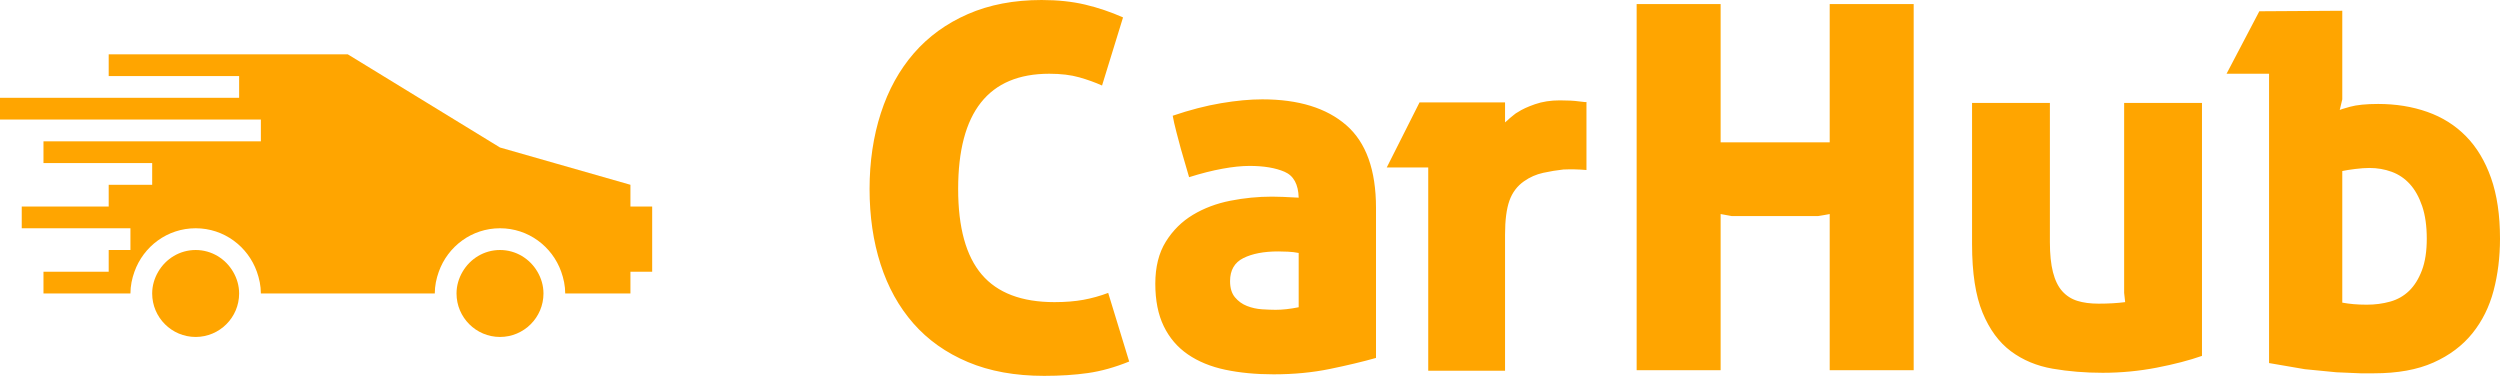
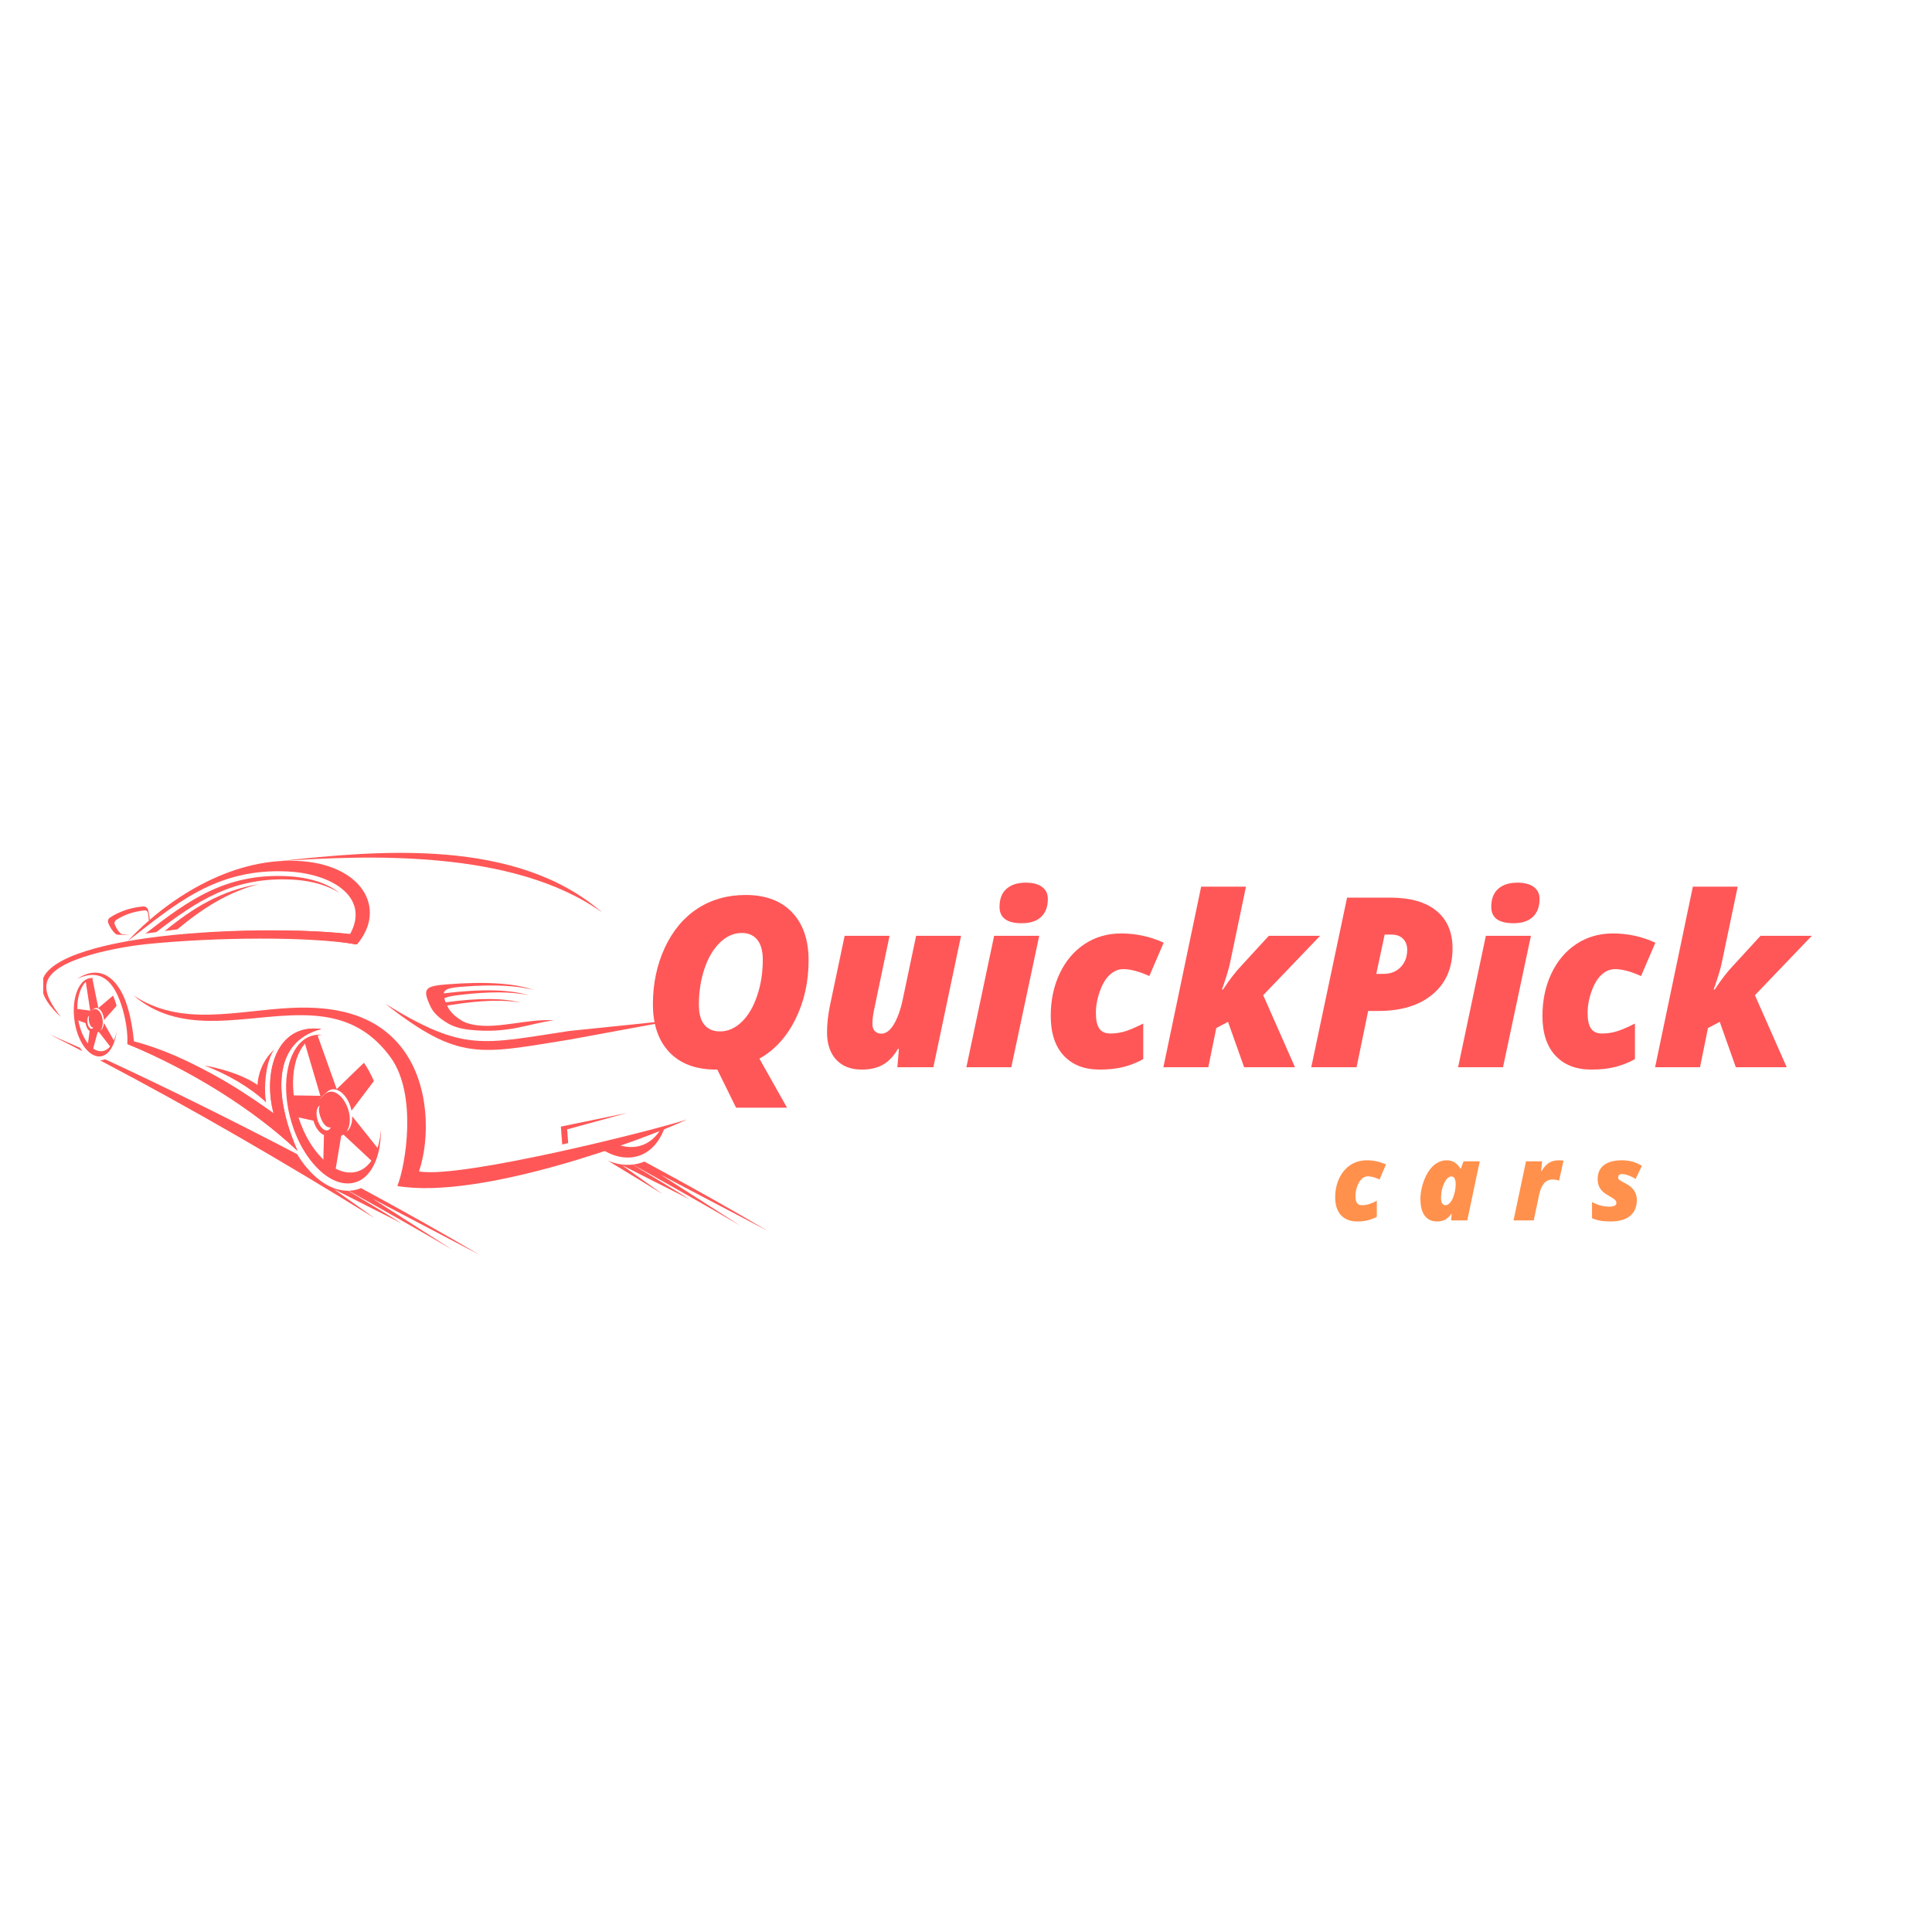
- <svg xmlns="http://www.w3.org/2000/svg" width="501.28" height="75.365" viewBox="0 0 230 34.579" class="css-1j8o68f" version="1.1" id="svg17">
-   <defs id="SvgjsDefs2381" />
-   <g id="SvgjsG2382" featurekey="PG4fjM-0" transform="matrix(2,0,0,2,0,-19)" fill="#FFA500">
-     <g transform="translate(-270 -140)" id="g11">
-       <g id="g9">
-         <path d="M279,161c-0.736,0-1.375,0.405-1.722,1c-0.172,0.295-0.278,0.635-0.278,1c0,1.102,0.897,2,2,2c1.103,0,2-0.898,2-2    c0-0.365-0.105-0.705-0.278-1C280.375,161.405,279.737,161,279,161z" id="path3" />
-         <path d="M293,161c-0.736,0-1.375,0.405-1.722,1c-0.172,0.295-0.278,0.635-0.278,1c0,1.102,0.897,2,2,2c1.103,0,2-0.898,2-2    c0-0.365-0.105-0.705-0.278-1C294.375,161.405,293.737,161,293,161z" id="path5" />
-         <path d="M299,159v-1l-6-1.715L286,152h-11v1h6v1h-11v1h12v1h-10v1h5v1h-2v1h-4v1h5v1h-1v1h-3v1h4c0-0.352,0.072-0.686,0.184-1    c0.414-1.162,1.512-2,2.816-2c1.305,0,2.402,0.838,2.816,2c0.111,0.314,0.184,0.648,0.184,1h8c0-0.352,0.072-0.686,0.184-1    c0.414-1.162,1.512-2,2.816-2c1.305,0,2.402,0.838,2.816,2c0.111,0.314,0.184,0.648,0.184,1h3v-1h1v-3H299z" id="path7" />
+ <svg xmlns="http://www.w3.org/2000/svg" width="500" zoomAndPan="magnify" viewBox="0 0 375 375" height="500" preserveAspectRatio="xMidYMid meet" version="1.0">
+   <defs>
+     <g />
+     <clipPath id="2f44235a9e">
+       <path d="M 8.391 180.422 L 69.402 180.422 L 69.402 197.512 L 8.391 197.512 Z M 8.391 180.422 " clip-rule="nonzero" />
+     </clipPath>
+     <clipPath id="022d6b3426">
+       <path d="M 9.5 200.637 L 93.18 200.637 L 93.18 243.586 L 9.5 243.586 Z M 9.5 200.637 " clip-rule="nonzero" />
+     </clipPath>
+     <clipPath id="328e9f4584">
+       <path d="M 117 225 L 149.062 225 L 149.062 239 L 117 239 Z M 117 225 " clip-rule="nonzero" />
+     </clipPath>
+   </defs>
+   <path fill="#ff5757" d="M 120.121 222.246 C 121.023 222.539 121.969 222.688 122.941 222.621 C 123.699 222.57 124.434 222.391 125.117 222.082 C 126.477 221.461 127.508 220.402 128.25 219.176 C 128.516 219.07 128.77 218.965 129.02 218.863 C 128.262 221.004 126.867 223.082 124.664 224.082 C 123.926 224.418 123.141 224.609 122.32 224.664 C 120.477 224.785 118.707 224.203 117.148 223.27 C 118.168 222.926 119.16 222.582 120.121 222.246 " fill-opacity="1" fill-rule="evenodd" />
+   <path fill="#ff5757" d="M 62.383 199.727 C 53.445 198.566 51.07 208.457 53.098 216.086 C 46.816 211.652 36.504 204.828 25.992 202.121 C 25.812 200.27 25.434 197.207 24.371 194.328 C 22.832 190.148 19.586 186.969 15.004 189.98 C 19.543 187.852 21.988 190.477 23.492 194.879 C 24.477 197.754 24.832 200.766 24.711 202.648 C 36.969 207.723 48.996 215.188 57.742 223.367 C 53.125 212.797 52.777 202.176 62.383 199.727 " fill-opacity="1" fill-rule="evenodd" />
+   <path fill="#ff5757" d="M 62.383 199.727 C 53.445 198.566 51.07 208.457 53.098 216.086 C 46.141 211.168 37.234 204.953 24.711 202.648 C 38.352 207.895 48.355 214.586 57.742 223.367 C 53.125 212.797 52.777 202.176 62.383 199.727 " fill-opacity="1" fill-rule="evenodd" />
+   <path fill="#ff5757" d="M 74.812 194.859 C 89.23 206.102 93.062 204.59 110.793 201.746 L 131.266 197.969 L 110.496 200.109 C 93.512 202.66 90.133 204.258 74.812 194.859 " fill-opacity="1" fill-rule="evenodd" />
+   <path fill="#ff5757" d="M 83.531 195.309 C 84.16 196.664 85.312 197.637 86.703 198.5 C 87.734 199.137 89.074 199.656 91.125 199.879 C 98.816 200.703 102.625 198.633 107.488 198.059 C 102.656 197.656 96.625 199.77 92.027 198.918 C 91.051 198.738 90.23 198.477 89.656 198.125 C 88.422 197.359 87.398 196.496 86.84 195.293 L 86.789 195.18 C 86.98 195.145 87.184 195.113 87.398 195.078 C 93.344 194.121 97.91 194.004 101.094 194.625 C 97.828 193.719 92.969 193.656 86.512 194.551 C 86.395 194.27 86.305 194.016 86.238 193.789 C 86.766 193.477 87.691 193.305 89.094 193.133 C 95.016 192.406 99.539 192.465 102.66 193.207 C 99.145 192.074 93.66 191.891 86.215 192.801 L 86.129 192.812 C 86.285 191.953 87.355 191.707 89.691 191.523 C 95.828 191.039 100.48 191.293 103.66 192.184 C 100.094 190.879 94.457 190.453 86.742 191.062 C 82.461 191.402 81.949 191.914 83.531 195.309 " fill-opacity="1" fill-rule="evenodd" />
+   <path fill="#ff5757" d="M 20.438 183.891 C 33.875 180.875 57.477 181.277 69.293 183.309 L 69.156 181.465 C 57.371 179.875 33.836 180.359 20.438 183.891 " fill-opacity="1" fill-rule="evenodd" />
+   <path fill="#ff5757" d="M 66.863 182.938 C 67.73 183 68.43 183.246 69.293 183.309 C 75.211 176.355 70.293 167.648 57.66 167.094 C 44.395 166.512 32.008 174.867 24.766 182.684 C 33.934 175.621 41.895 168.441 55.871 169.156 C 65.594 169.656 72.824 175.18 66.863 182.938 " fill-opacity="1" fill-rule="evenodd" />
+   <path fill="#ff5757" d="M 61.699 200.84 C 61.98 200.828 62.258 200.84 62.535 200.867 C 61.922 200.902 61.332 201.059 60.781 201.328 C 59.078 202.168 58.016 203.992 57.453 205.898 C 57.074 207.195 56.895 208.59 56.879 210.004 C 56.863 211.422 57.008 212.863 57.273 214.25 C 57.605 215.969 58.148 217.715 58.887 219.363 C 59.625 221.023 60.57 222.582 61.703 223.93 C 62.555 224.945 63.578 225.898 64.703 226.574 C 65.832 227.254 67.062 227.66 68.32 227.578 C 68.977 227.535 69.609 227.355 70.191 227.043 C 71.938 226.098 72.977 224.113 73.492 222.082 C 73.734 221.121 73.867 220.121 73.918 219.105 C 73.953 220.684 73.812 222.258 73.441 223.738 C 72.883 225.945 71.762 228.098 69.875 229.117 C 69.246 229.457 68.562 229.648 67.848 229.695 C 66.492 229.785 65.164 229.352 63.949 228.617 C 62.734 227.887 61.625 226.855 60.707 225.754 C 59.488 224.297 58.469 222.602 57.672 220.809 C 56.879 219.027 56.301 217.137 55.945 215.277 C 55.664 213.781 55.508 212.223 55.531 210.688 C 55.555 209.168 55.75 207.668 56.164 206.27 C 56.773 204.215 57.922 202.246 59.758 201.34 C 60.367 201.043 61.02 200.875 61.699 200.84 " fill-opacity="1" fill-rule="evenodd" />
+   <path fill="#ff5757" d="M 60.32 201.367 C 59.871 201.578 59.457 201.844 59.07 202.156 C 59.461 203.48 59.844 204.773 60.215 206.035 C 60.898 208.344 61.555 210.562 62.184 212.699 C 60.902 212.676 59.617 212.66 58.336 212.637 C 57.477 212.625 56.617 212.609 55.754 212.598 C 55.824 213.883 56.012 215.207 56.312 216.527 C 57.273 216.742 58.234 216.953 59.191 217.164 C 59.742 217.289 60.293 217.41 60.84 217.527 C 61.191 218.781 61.949 219.918 62.879 220.309 C 62.863 221.102 62.844 221.883 62.824 222.648 C 62.789 224.113 62.75 225.535 62.719 226.926 C 63.457 227.402 64.215 227.766 64.969 227.996 C 65.18 226.73 65.398 225.43 65.621 224.102 C 65.816 222.906 66.023 221.68 66.234 220.43 C 66.391 220.387 66.539 220.316 66.68 220.238 C 67.586 221.082 68.469 221.91 69.344 222.727 C 70.312 223.637 71.273 224.523 72.211 225.402 C 72.695 224.711 73.109 223.91 73.445 223.023 C 72.57 221.922 71.668 220.801 70.754 219.652 C 69.973 218.676 69.172 217.68 68.355 216.66 C 68.402 218.02 67.992 219.145 67.27 219.672 C 68.184 218.234 68.02 216.238 67.324 214.641 C 66.629 213.043 65.402 211.82 64.168 211.887 C 63.664 211.918 63.293 212.172 62.938 212.496 C 62.57 212.828 62.199 213.156 61.832 213.484 C 62.328 212.945 63.125 212.293 63.539 211.906 C 63.84 211.621 64.207 211.449 64.629 211.426 C 66.125 211.344 67.727 213.172 68.215 215.52 C 68.223 215.539 68.227 215.562 68.23 215.578 C 68.953 214.625 69.688 213.656 70.434 212.668 C 71.137 211.742 71.852 210.793 72.574 209.832 C 72.023 208.547 71.371 207.348 70.645 206.281 C 69.898 207.004 69.148 207.727 68.395 208.453 C 67.363 209.449 66.352 210.43 65.355 211.395 C 64.602 209.285 63.82 207.098 63.012 204.828 C 62.559 203.559 62.098 202.266 61.629 200.945 C 61.184 201.027 60.746 201.168 60.32 201.367 Z M 61.75 217.727 C 61.367 216.77 61.203 215.031 62.09 214.578 C 61.578 215.383 62.258 217.219 62.734 217.945 C 63.074 218.461 63.586 218.922 64.191 218.832 C 63.949 219.387 63.469 219.555 62.992 219.309 C 62.395 219.004 61.996 218.367 61.75 217.727 " fill-opacity="1" fill-rule="evenodd" />
+   <path fill="#ff5757" d="M 17.914 189.832 C 18.055 189.84 18.188 189.859 18.324 189.891 C 18.02 189.875 17.723 189.93 17.438 190.047 C 16.562 190.41 15.945 191.34 15.57 192.328 C 15.062 193.664 14.93 195.234 15.035 196.699 C 15.168 198.504 15.684 200.383 16.594 201.855 C 17.273 202.961 18.285 203.973 19.465 204.039 C 19.777 204.059 20.082 204.008 20.371 203.883 C 21.25 203.52 21.867 202.594 22.242 201.602 C 22.422 201.133 22.555 200.633 22.645 200.121 C 22.555 200.926 22.383 201.711 22.109 202.434 C 21.703 203.496 21.039 204.496 20.098 204.887 C 19.781 205.016 19.453 205.07 19.121 205.051 C 17.852 204.98 16.766 203.891 16.031 202.703 C 15.051 201.117 14.496 199.098 14.355 197.152 C 14.238 195.578 14.383 193.891 14.93 192.453 C 15.332 191.387 15.996 190.391 16.941 190 C 17.254 189.867 17.582 189.812 17.914 189.832 " fill-opacity="1" fill-rule="evenodd" />
+   <path fill="#ff5757" d="M 17.273 190.047 C 17.043 190.137 16.828 190.258 16.625 190.406 C 16.738 191.141 16.848 191.859 16.953 192.555 C 17.148 193.816 17.332 195.02 17.508 196.168 C 16.902 196.09 16.301 196.008 15.699 195.926 C 15.293 195.871 14.891 195.816 14.488 195.762 C 14.457 196.434 14.477 197.125 14.547 197.82 L 15.855 198.305 L 16.605 198.582 C 16.699 199.238 16.992 199.859 17.402 200.105 L 17.242 201.281 C 17.148 202.008 17.051 202.719 16.957 203.398 C 17.273 203.676 17.598 203.895 17.93 204.055 C 18.102 203.445 18.277 202.812 18.457 202.164 C 18.617 201.578 18.785 200.977 18.957 200.355 C 19.031 200.344 19.105 200.32 19.176 200.285 L 20.27 201.691 C 20.664 202.199 21.055 202.699 21.434 203.188 C 21.703 202.875 21.949 202.5 22.164 202.074 C 21.824 201.469 21.473 200.852 21.117 200.219 C 20.812 199.68 20.5 199.125 20.18 198.559 C 20.117 199.254 19.855 199.805 19.484 200.031 L 19.5 200.016 L 19.516 199.996 C 20.434 198.832 19.789 195.93 18.492 195.855 C 18.168 195.84 17.934 196.059 17.703 196.238 L 17.297 196.559 C 17.559 196.305 17.977 196.008 18.191 195.832 C 18.352 195.699 18.539 195.629 18.738 195.641 C 19.453 195.68 20.102 196.723 20.188 197.965 L 20.188 197.996 C 20.59 197.543 21 197.082 21.418 196.609 C 21.812 196.164 22.215 195.707 22.629 195.242 C 22.453 194.531 22.219 193.859 21.941 193.25 L 20.719 194.285 C 20.16 194.754 19.617 195.215 19.086 195.664 C 18.855 194.516 18.613 193.312 18.359 192.055 C 18.223 191.352 18.074 190.629 17.926 189.887 C 17.707 189.906 17.488 189.961 17.273 190.047 Z M 17.02 198.734 C 16.922 198.258 16.887 197.332 17.355 197.137 C 17.027 197.625 17.34 199.465 18.094 199.434 C 17.754 200.066 17.188 199.457 17.02 198.734 " fill-opacity="1" fill-rule="evenodd" />
+   <path fill="#ff5757" d="M 53.277 203.695 C 50.73 205.914 50.035 209.047 49.98 210.586 C 47.652 208.941 43.863 207.574 39.672 206.801 C 44.234 208.559 48.508 211.035 51.652 213.973 C 51.133 211.133 51.586 205.746 53.277 203.695 " fill-opacity="1" fill-rule="evenodd" />
+   <g clip-path="url(#2f44235a9e)">
+     <path fill="#ff5757" d="M 11.82 197.402 C 10.148 195.258 8.543 192.805 9.098 190.68 C 10.359 185.852 24.035 183.699 28.5 183.246 C 41.762 181.91 59.73 181.727 69.293 183.309 L 69.156 181.465 C 59.613 180.188 41.898 180.203 28.48 182.094 C 23.625 182.777 8.902 185.129 8.129 190.746 C 7.793 193.152 9.93 195.691 11.82 197.402 " fill-opacity="1" fill-rule="evenodd" />
+   </g>
+   <path fill="#ff5757" d="M 29.086 178.473 C 29.023 178.043 28.859 176.867 28.715 176.516 C 28.559 176.129 28.156 175.898 27.719 175.941 C 25.289 176.18 23.18 176.91 21.363 178.086 C 20.988 178.328 20.848 178.766 21.016 179.16 C 21.379 180.016 21.816 180.695 22.332 181.168 C 22.504 181.328 22.703 181.41 22.941 181.426 C 23.703 181.473 24.496 181.469 25.316 181.426 C 24.84 181.438 24.324 181.375 23.875 181.348 C 23.672 181.336 23.5 181.266 23.355 181.129 C 22.914 180.723 22.598 180.195 22.285 179.465 C 22.141 179.129 22.262 178.754 22.578 178.547 C 24.133 177.543 25.938 176.918 28.016 176.715 C 28.301 176.688 28.574 176.723 28.727 177.215 C 28.773 177.371 28.867 178.359 28.887 178.613 C 28.898 178.777 29.031 178.652 29.086 178.473 " fill-opacity="1" fill-rule="evenodd" />
+   <path fill="#ff5757" d="M 30.332 180.926 C 29.664 181.012 29 181.098 28.336 181.191 C 28.305 181.195 28.27 181.199 28.234 181.207 C 36.535 174.77 43.82 169.453 55.816 170.07 C 58.434 170.203 61.215 170.734 63.559 171.859 C 64.383 172.254 65.195 172.746 65.898 173.34 C 65.43 173.031 64.938 172.758 64.441 172.52 C 62.094 171.395 59.316 170.863 56.699 170.73 C 45.289 170.145 38.145 174.922 30.332 180.926 Z M 31.988 180.707 C 37.379 176.266 42.961 172.824 50.234 171.602 C 44.137 173.184 39.219 176.398 34.43 180.383 L 31.988 180.707 " fill-opacity="1" fill-rule="evenodd" />
+   <path fill="#ff5757" d="M 133.379 217.273 C 127.766 219.176 89.52 228.848 81.328 227.375 C 83.523 220.809 83.32 210.625 78.297 203.797 C 72.992 196.59 64.574 195.262 56.629 195.629 C 45.93 196.125 35.219 199.438 25.883 193.188 C 34.656 200.73 45.762 197.566 56.059 197.098 C 63.453 196.766 70.43 197.824 75.82 205.242 C 81.074 212.473 78.703 226.316 77.125 230.203 C 93.289 232.953 125.07 221.176 133.379 217.273 " fill-opacity="1" fill-rule="evenodd" />
+   <path fill="#ff5757" d="M 109.125 222.145 L 110.285 221.871 C 110.227 221.102 110.168 220.332 110.113 219.566 C 110.105 219.445 110.094 219.328 110.086 219.207 L 111.352 218.863 L 121.719 216.023 L 111.141 218.203 C 110.379 218.359 109.621 218.516 108.863 218.672 C 108.891 219.008 108.914 219.348 108.941 219.684 L 109.125 222.145 " fill-opacity="1" fill-rule="evenodd" />
+   <path fill="#ff5757" d="M 54.406 167.125 C 70.855 166.043 99.551 164.703 116.898 177.129 C 100.227 162.594 73.555 165.039 54.406 167.125 " fill-opacity="1" fill-rule="evenodd" />
+   <g clip-path="url(#022d6b3426)">
+     <path fill="#ff5757" d="M 72.738 236.461 L 64.777 230.797 L 78 237.48 C 74.539 235.328 71.062 233.207 67.562 231.121 C 65.973 231.137 64.469 230.609 63.133 229.805 C 61.75 228.973 60.531 227.836 59.52 226.625 C 58.832 225.805 58.215 224.93 57.664 224.02 C 45.047 217.434 32.004 210.969 20.395 205.605 C 20.086 205.73 19.758 205.801 19.426 205.82 C 37.43 215.273 55.145 225.59 72.738 236.461 Z M 15.504 203.375 C 13.488 202.469 11.527 201.602 9.637 200.781 L 9.637 200.785 L 9.637 200.781 C 11.758 201.852 13.879 202.938 15.992 204.031 C 15.816 203.816 15.652 203.598 15.504 203.375 Z M 67.652 231.117 C 74.945 235.16 81.82 239.062 87.785 242.566 L 72.371 232.699 L 93.125 243.586 C 86.348 239.578 78.461 235.145 70.074 230.609 C 69.406 230.891 68.695 231.055 67.953 231.105 C 67.855 231.113 67.754 231.113 67.652 231.117 " fill-opacity="1" fill-rule="evenodd" />
+   </g>
+   <g clip-path="url(#328e9f4584)">
+     <path fill="#ff5757" d="M 128.641 231.797 L 120.68 226.133 L 133.898 232.816 C 130.215 230.523 126.508 228.266 122.777 226.043 C 122.66 226.059 122.543 226.066 122.426 226.074 C 120.875 226.176 119.371 225.867 117.98 225.289 C 121.539 227.434 125.094 229.605 128.641 231.797 Z M 122.809 226.039 C 130.379 230.23 137.52 234.281 143.688 237.902 L 128.273 228.035 L 149.027 238.922 C 142.012 234.77 133.801 230.16 125.078 225.461 C 124.355 225.762 123.594 225.953 122.809 226.039 " fill-opacity="1" fill-rule="evenodd" />
+   </g>
+   <g fill="#ff5757" fill-opacity="1">
+     <g transform="translate(124.3842, 207.1516)">
+       <g>
+         <path d="M 20.344 -33.438 C 24.207 -33.438 27.207 -32.316 29.344 -30.078 C 31.488 -27.836 32.562 -24.734 32.562 -20.766 C 32.562 -16.555 31.707 -12.734 30 -9.297 C 28.289 -5.859 25.961 -3.316 23.016 -1.672 L 28.375 7.844 L 18.484 7.844 L 14.844 0.453 L 14.578 0.453 C 10.703 0.453 7.691 -0.664 5.547 -2.906 C 3.41 -5.156 2.344 -8.266 2.344 -12.234 C 2.344 -16.211 3.109 -19.859 4.641 -23.172 C 6.18 -26.492 8.301 -29.035 11 -30.797 C 13.695 -32.555 16.812 -33.438 20.344 -33.438 Z M 19.594 -26.062 C 18.051 -26.062 16.633 -25.438 15.344 -24.188 C 14.062 -22.938 13.062 -21.238 12.344 -19.094 C 11.625 -16.945 11.266 -14.629 11.266 -12.141 C 11.266 -10.41 11.617 -9.113 12.328 -8.25 C 13.047 -7.383 14.055 -6.953 15.359 -6.953 C 16.891 -6.953 18.289 -7.562 19.562 -8.781 C 20.832 -10 21.832 -11.688 22.562 -13.844 C 23.301 -16 23.672 -18.336 23.672 -20.859 C 23.672 -22.566 23.316 -23.859 22.609 -24.734 C 21.898 -25.617 20.895 -26.062 19.594 -26.062 Z M 19.594 -26.062 " />
      </g>
    </g>
  </g>
-   <g id="SvgjsG2383" featurekey="jxYttZ-0" transform="matrix(2.355529,0,0,2.355529,78.25691,-13.04958)" fill="#FFA500">
-     <path d="M10.88 19.66 c-0.56 0.227 -1.097 0.377 -1.61 0.45 s-1.083 0.11 -1.71 0.11 c-1.133 0 -2.127 -0.18 -2.98 -0.54 s-1.563 -0.863 -2.13 -1.51 s-0.993 -1.417 -1.28 -2.31 s-0.43 -1.873 -0.43 -2.94 s0.147 -2.053 0.44 -2.96 s0.723 -1.687 1.29 -2.34 s1.27 -1.163 2.11 -1.53 s1.8 -0.55 2.88 -0.55 c0.627 0 1.193 0.06 1.7 0.18 s1 0.287 1.48 0.5 l-0.82 2.66 c-0.267 -0.12 -0.563 -0.227 -0.89 -0.32 s-0.717 -0.14 -1.17 -0.14 c-2.373 0 -3.56 1.5 -3.56 4.5 c0 1.507 0.307 2.62 0.92 3.34 s1.56 1.08 2.84 1.08 c0.427 0 0.803 -0.03 1.13 -0.09 s0.65 -0.15 0.97 -0.27 z M17.5 15.42 c-0.133 -0.027 -0.273 -0.043 -0.42 -0.05 s-0.273 -0.01 -0.38 -0.01 c-0.56 0 -1.013 0.087 -1.36 0.26 s-0.52 0.473 -0.52 0.9 c0 0.267 0.063 0.477 0.19 0.63 s0.283 0.267 0.47 0.34 s0.383 0.117 0.59 0.13 s0.383 0.02 0.53 0.02 c0.267 0 0.567 -0.033 0.9 -0.1 l0 -2.12 z M16.46 13.22 c0.107 0 0.25 0.003 0.43 0.01 s0.383 0.017 0.61 0.03 c-0.013 -0.52 -0.197 -0.857 -0.55 -1.01 s-0.81 -0.23 -1.37 -0.23 c-0.307 0 -0.66 0.037 -1.06 0.11 s-0.833 0.183 -1.3 0.33 l-0.32 -1.1 c-0.04 -0.147 -0.097 -0.36 -0.17 -0.64 s-0.123 -0.5 -0.15 -0.66 c0.667 -0.227 1.297 -0.39 1.89 -0.49 s1.13 -0.15 1.61 -0.15 c1.413 0 2.507 0.337 3.28 1.01 s1.16 1.75 1.16 3.23 l0 5.86 c-0.52 0.147 -1.12 0.29 -1.8 0.43 s-1.413 0.21 -2.2 0.21 c-0.693 0 -1.323 -0.06 -1.89 -0.18 s-1.053 -0.32 -1.46 -0.6 s-0.72 -0.647 -0.94 -1.1 s-0.33 -1.007 -0.33 -1.66 s0.137 -1.2 0.41 -1.64 s0.627 -0.79 1.06 -1.05 s0.92 -0.443 1.46 -0.55 s1.083 -0.16 1.63 -0.16 z M26.06 9.92 c0.16 -0.107 0.383 -0.21 0.67 -0.31 s0.61 -0.15 0.97 -0.15 c0.307 0 0.557 0.013 0.75 0.04 s0.29 0.033 0.29 0.02 l0 2.66 c-0.307 -0.027 -0.607 -0.033 -0.9 -0.02 c-0.253 0.027 -0.517 0.07 -0.79 0.13 s-0.523 0.17 -0.75 0.33 c-0.267 0.187 -0.457 0.44 -0.57 0.76 s-0.17 0.76 -0.17 1.32 l0 5.32 l-3 0 l0 -7.94 l-1.62 0 l1.28 -2.54 l3.34 0 l0 0.78 c0.067 -0.053 0.127 -0.107 0.18 -0.16 c0.053 -0.04 0.107 -0.083 0.16 -0.13 s0.107 -0.083 0.16 -0.11 z M30.7 5.7 l3.28 -0 l0 5.4 l4.26 0 l0 -5.4 l3.28 0 l0 14.3 l-3.28 0 l0 -6.1 c-0.08 0.013 -0.153 0.027 -0.22 0.04 l-0.24 0.04 l-3.36 0 l-0.44 -0.08 l0 6.1 l-3.28 0 l0 -14.3 z M43.8 9.56 l3.04 -0 l0 5.44 c0 0.467 0.04 0.857 0.12 1.17 s0.2 0.56 0.36 0.74 s0.357 0.307 0.59 0.38 s0.51 0.11 0.83 0.11 c0.387 0 0.733 -0.02 1.04 -0.06 l-0.04 -0.36 l0 -7.42 l3.04 0 l0 9.88 c-0.493 0.173 -1.083 0.327 -1.77 0.46 s-1.39 0.2 -2.11 0.2 c-0.68 0 -1.33 -0.053 -1.95 -0.16 s-1.163 -0.333 -1.63 -0.68 s-0.837 -0.85 -1.11 -1.51 s-0.41 -1.55 -0.41 -2.67 l0 -5.52 z M58.26 5.96 l-0 3.46 l-0.1 0.42 c0 -0.013 0.133 -0.057 0.4 -0.13 s0.633 -0.11 1.1 -0.11 c0.693 0 1.333 0.103 1.92 0.31 s1.09 0.523 1.51 0.95 s0.747 0.97 0.98 1.63 s0.35 1.45 0.35 2.37 c0 0.72 -0.083 1.397 -0.25 2.03 s-0.443 1.19 -0.83 1.67 s-0.893 0.86 -1.52 1.14 s-1.4 0.42 -2.32 0.42 l-0.53 0 l-0.94 -0.04 l-1.23 -0.12 l-1.4 -0.24 l0 -11.3 l-1.66 0 l1.28 -2.44 z M59.22 17.44 c0.32 0 0.623 -0.04 0.91 -0.12 s0.533 -0.22 0.74 -0.42 s0.373 -0.467 0.5 -0.8 s0.19 -0.747 0.19 -1.24 s-0.06 -0.917 -0.18 -1.27 s-0.28 -0.64 -0.48 -0.86 s-0.437 -0.38 -0.71 -0.48 s-0.563 -0.15 -0.87 -0.15 c-0.16 0 -0.347 0.013 -0.56 0.04 s-0.38 0.053 -0.5 0.08 l0 5.14 c0.147 0.027 0.297 0.047 0.45 0.06 s0.323 0.02 0.51 0.02 z" id="path14" />
+   <g fill="#ff5757" fill-opacity="1">
+     <g transform="translate(158.3671, 207.1516)">
+       <g>
+         <path d="M 10.969 -8.453 C 10.969 -7.785 11.133 -7.297 11.469 -6.984 C 11.812 -6.672 12.219 -6.516 12.688 -6.516 C 13.57 -6.516 14.375 -7.102 15.094 -8.281 C 15.82 -9.457 16.406 -11.066 16.844 -13.109 L 19.453 -25.516 L 28.172 -25.516 L 22.797 0 L 15.812 0 L 16.109 -3.562 L 15.922 -3.562 C 15.109 -2.164 14.141 -1.145 13.016 -0.5 C 11.898 0.133 10.523 0.453 8.891 0.453 C 6.773 0.453 5.125 -0.188 3.938 -1.469 C 2.75 -2.758 2.156 -4.531 2.156 -6.781 C 2.156 -8.375 2.344 -10.094 2.719 -11.938 L 5.578 -25.516 L 14.297 -25.516 L 11.391 -11.625 C 11.109 -10.395 10.969 -9.336 10.969 -8.453 Z M 10.969 -8.453 " />
+       </g>
+     </g>
+   </g>
+   <g fill="#ff5757" fill-opacity="1">
+     <g transform="translate(187.0578, 207.1516)">
+       <g>
+         <path d="M 9.234 0 L 0.516 0 L 5.906 -25.516 L 14.656 -25.516 Z M 6.953 -31.125 C 6.953 -32.664 7.398 -33.832 8.297 -34.625 C 9.191 -35.426 10.441 -35.828 12.047 -35.828 C 13.41 -35.828 14.461 -35.551 15.203 -35 C 15.953 -34.457 16.328 -33.676 16.328 -32.656 C 16.328 -31.156 15.891 -29.992 15.016 -29.172 C 14.148 -28.359 12.898 -27.953 11.266 -27.953 C 8.391 -27.953 6.953 -29.008 6.953 -31.125 Z M 6.953 -31.125 " />
+       </g>
+     </g>
+   </g>
+   <g fill="#ff5757" fill-opacity="1">
+     <g transform="translate(202.0562, 207.1516)">
+       <g>
+         <path d="M 11.391 0.453 C 8.41 0.453 6.082 -0.453 4.406 -2.266 C 2.727 -4.078 1.891 -6.641 1.891 -9.953 C 1.891 -12.973 2.461 -15.707 3.609 -18.156 C 4.766 -20.613 6.379 -22.531 8.453 -23.906 C 10.535 -25.281 12.898 -25.969 15.547 -25.969 C 18.473 -25.969 21.227 -25.367 23.812 -24.172 L 21.031 -17.703 C 19.039 -18.598 17.352 -19.047 15.969 -19.047 C 15.039 -19.047 14.176 -18.688 13.375 -17.969 C 12.582 -17.25 11.93 -16.172 11.422 -14.734 C 10.91 -13.305 10.656 -11.898 10.656 -10.516 C 10.656 -9.148 10.879 -8.145 11.328 -7.5 C 11.773 -6.863 12.488 -6.547 13.469 -6.547 C 14.551 -6.547 15.598 -6.719 16.609 -7.062 C 17.617 -7.414 18.695 -7.891 19.844 -8.484 L 19.844 -1.578 C 18.645 -0.91 17.379 -0.406 16.047 -0.062 C 14.711 0.281 13.16 0.453 11.391 0.453 Z M 11.391 0.453 " />
+       </g>
+     </g>
+   </g>
+   <g fill="#ff5757" fill-opacity="1">
+     <g transform="translate(225.2971, 207.1516)">
+       <g>
+         <path d="M 7.844 -35.047 L 16.547 -35.047 L 13.422 -20.109 C 13.172 -18.953 12.66 -17.281 11.891 -15.094 L 12.094 -15.094 C 13.352 -17 14.504 -18.5 15.547 -19.594 L 20.984 -25.516 L 30.938 -25.516 L 19.891 -13.984 L 26.062 0 L 16.188 0 L 13.062 -8.812 L 10.781 -7.609 L 9.234 0 L 0.516 0 Z M 7.844 -35.047 " />
+       </g>
+     </g>
+   </g>
+   <g fill="#ff5757" fill-opacity="1">
+     <g transform="translate(253.7626, 207.1516)">
+       <g>
+         <path d="M 28.172 -23.062 C 28.172 -19.281 26.883 -16.312 24.312 -14.156 C 21.738 -12 18.211 -10.922 13.734 -10.922 L 11.797 -10.922 L 9.547 0 L 0.75 0 L 7.703 -32.922 L 16.109 -32.922 C 19.992 -32.922 22.973 -32.066 25.047 -30.359 C 27.129 -28.66 28.172 -26.227 28.172 -23.062 Z M 13.375 -18.125 L 14.797 -18.125 C 16.16 -18.125 17.266 -18.562 18.109 -19.438 C 18.953 -20.32 19.375 -21.441 19.375 -22.797 C 19.375 -23.68 19.102 -24.395 18.562 -24.938 C 18.02 -25.477 17.273 -25.75 16.328 -25.75 L 15 -25.75 Z M 13.375 -18.125 " />
+       </g>
+     </g>
+   </g>
+   <g fill="#ff5757" fill-opacity="1">
+     <g transform="translate(282.4983, 207.1516)">
+       <g>
+         <path d="M 9.234 0 L 0.516 0 L 5.906 -25.516 L 14.656 -25.516 Z M 6.953 -31.125 C 6.953 -32.664 7.398 -33.832 8.297 -34.625 C 9.191 -35.426 10.441 -35.828 12.047 -35.828 C 13.41 -35.828 14.461 -35.551 15.203 -35 C 15.953 -34.457 16.328 -33.676 16.328 -32.656 C 16.328 -31.156 15.891 -29.992 15.016 -29.172 C 14.148 -28.359 12.898 -27.953 11.266 -27.953 C 8.391 -27.953 6.953 -29.008 6.953 -31.125 Z M 6.953 -31.125 " />
+       </g>
+     </g>
+   </g>
+   <g fill="#ff5757" fill-opacity="1">
+     <g transform="translate(297.4967, 207.1516)">
+       <g>
+         <path d="M 11.391 0.453 C 8.41 0.453 6.082 -0.453 4.406 -2.266 C 2.727 -4.078 1.891 -6.641 1.891 -9.953 C 1.891 -12.973 2.461 -15.707 3.609 -18.156 C 4.766 -20.613 6.379 -22.531 8.453 -23.906 C 10.535 -25.281 12.898 -25.969 15.547 -25.969 C 18.473 -25.969 21.227 -25.367 23.812 -24.172 L 21.031 -17.703 C 19.039 -18.598 17.352 -19.047 15.969 -19.047 C 15.039 -19.047 14.176 -18.688 13.375 -17.969 C 12.582 -17.25 11.93 -16.172 11.422 -14.734 C 10.91 -13.305 10.656 -11.898 10.656 -10.516 C 10.656 -9.148 10.879 -8.145 11.328 -7.5 C 11.773 -6.863 12.488 -6.547 13.469 -6.547 C 14.551 -6.547 15.598 -6.719 16.609 -7.062 C 17.617 -7.414 18.695 -7.891 19.844 -8.484 L 19.844 -1.578 C 18.645 -0.91 17.379 -0.406 16.047 -0.062 C 14.711 0.281 13.16 0.453 11.391 0.453 Z M 11.391 0.453 " />
+       </g>
+     </g>
+   </g>
+   <g fill="#ff5757" fill-opacity="1">
+     <g transform="translate(320.7375, 207.1516)">
+       <g>
+         <path d="M 7.844 -35.047 L 16.547 -35.047 L 13.422 -20.109 C 13.172 -18.953 12.66 -17.281 11.891 -15.094 L 12.094 -15.094 C 13.352 -17 14.504 -18.5 15.547 -19.594 L 20.984 -25.516 L 30.938 -25.516 L 19.891 -13.984 L 26.062 0 L 16.188 0 L 13.062 -8.812 L 10.781 -7.609 L 9.234 0 L 0.516 0 Z M 7.844 -35.047 " />
+       </g>
+     </g>
+   </g>
+   <g fill="#ff914d" fill-opacity="1">
+     <g transform="translate(258.3153, 236.8829)">
+       <g>
+         <path d="M 5.125 0.203 C 3.781 0.203 2.727 -0.203 1.969 -1.016 C 1.219 -1.828 0.844 -2.977 0.844 -4.469 C 0.844 -5.832 1.102 -7.066 1.625 -8.172 C 2.145 -9.273 2.867 -10.133 3.797 -10.75 C 4.734 -11.363 5.797 -11.672 6.984 -11.672 C 8.297 -11.672 9.535 -11.398 10.703 -10.859 L 9.453 -7.953 C 8.555 -8.359 7.797 -8.562 7.172 -8.562 C 6.754 -8.562 6.367 -8.398 6.016 -8.078 C 5.66 -7.754 5.363 -7.27 5.125 -6.625 C 4.895 -5.977 4.781 -5.348 4.781 -4.734 C 4.781 -4.117 4.879 -3.664 5.078 -3.375 C 5.285 -3.094 5.609 -2.953 6.047 -2.953 C 6.535 -2.953 7.008 -3.023 7.469 -3.172 C 7.926 -3.328 8.41 -3.539 8.922 -3.812 L 8.922 -0.703 C 8.379 -0.41 7.805 -0.188 7.203 -0.031 C 6.609 0.125 5.914 0.203 5.125 0.203 Z M 5.125 0.203 " />
+       </g>
+     </g>
+   </g>
+   <g fill="#ff914d" fill-opacity="1">
+     <g transform="translate(274.8595, 236.8829)">
+       <g>
+         <path d="M 5.719 -2.953 C 6.051 -2.953 6.367 -3.145 6.672 -3.531 C 6.984 -3.926 7.227 -4.453 7.406 -5.109 C 7.594 -5.773 7.688 -6.426 7.688 -7.062 C 7.688 -7.5 7.617 -7.852 7.484 -8.125 C 7.359 -8.395 7.148 -8.531 6.859 -8.531 C 6.348 -8.531 5.883 -8.102 5.469 -7.25 C 5.051 -6.395 4.844 -5.441 4.844 -4.391 C 4.844 -3.43 5.133 -2.953 5.719 -2.953 Z M 9.938 0 L 6.797 0 L 6.906 -1.25 L 6.828 -1.25 C 6.441 -0.719 6.031 -0.344 5.594 -0.125 C 5.156 0.094 4.66 0.203 4.109 0.203 C 3.047 0.203 2.234 -0.172 1.672 -0.922 C 1.117 -1.68 0.844 -2.766 0.844 -4.172 C 0.844 -5.379 1.086 -6.609 1.578 -7.859 C 2.078 -9.117 2.703 -10.066 3.453 -10.703 C 4.211 -11.348 5.047 -11.672 5.953 -11.672 C 6.516 -11.672 7.008 -11.539 7.438 -11.281 C 7.875 -11.031 8.266 -10.617 8.609 -10.047 L 8.688 -10.047 L 9.219 -11.469 L 12.359 -11.469 Z M 9.938 0 " />
+       </g>
+     </g>
+   </g>
+   <g fill="#ff914d" fill-opacity="1">
+     <g transform="translate(293.5393, 236.8829)">
+       <g>
+         <path d="M 9.125 -11.672 C 9.5 -11.672 9.77 -11.645 9.938 -11.594 L 9.078 -7.719 C 8.711 -7.863 8.301 -7.938 7.844 -7.938 C 7.145 -7.938 6.586 -7.695 6.172 -7.219 C 5.754 -6.75 5.438 -6.023 5.219 -5.047 L 4.156 0 L 0.234 0 L 2.656 -11.469 L 5.781 -11.469 L 5.594 -9.562 L 5.672 -9.562 C 6.117 -10.312 6.598 -10.848 7.109 -11.172 C 7.617 -11.504 8.289 -11.672 9.125 -11.672 Z M 9.125 -11.672 " />
+       </g>
+     </g>
+   </g>
+   <g fill="#ff914d" fill-opacity="1">
+     <g transform="translate(308.6969, 236.8829)">
+       <g>
+         <path d="M 9.016 -3.984 C 9.016 -2.641 8.578 -1.602 7.703 -0.875 C 6.828 -0.156 5.566 0.203 3.922 0.203 C 2.422 0.203 1.219 -0.008 0.312 -0.438 L 0.312 -3.578 C 0.938 -3.242 1.516 -3.008 2.047 -2.875 C 2.578 -2.738 3.117 -2.672 3.672 -2.672 C 4.129 -2.672 4.473 -2.734 4.703 -2.859 C 4.93 -2.984 5.047 -3.156 5.047 -3.375 C 5.047 -3.613 4.957 -3.816 4.781 -3.984 C 4.602 -4.16 4.164 -4.445 3.469 -4.844 C 2.75 -5.238 2.223 -5.688 1.891 -6.188 C 1.566 -6.695 1.406 -7.316 1.406 -8.047 C 1.406 -9.211 1.812 -10.109 2.625 -10.734 C 3.445 -11.359 4.609 -11.672 6.109 -11.672 C 6.867 -11.672 7.555 -11.582 8.172 -11.406 C 8.797 -11.227 9.406 -10.957 10 -10.594 L 8.766 -8.047 C 8.316 -8.336 7.852 -8.566 7.375 -8.734 C 6.906 -8.91 6.5 -9 6.156 -9 C 5.645 -9 5.391 -8.77 5.391 -8.312 C 5.391 -8.113 5.492 -7.941 5.703 -7.797 C 5.922 -7.648 6.27 -7.457 6.75 -7.219 C 8.258 -6.457 9.016 -5.379 9.016 -3.984 Z M 9.016 -3.984 " />
+       </g>
+     </g>
  </g>
</svg>
